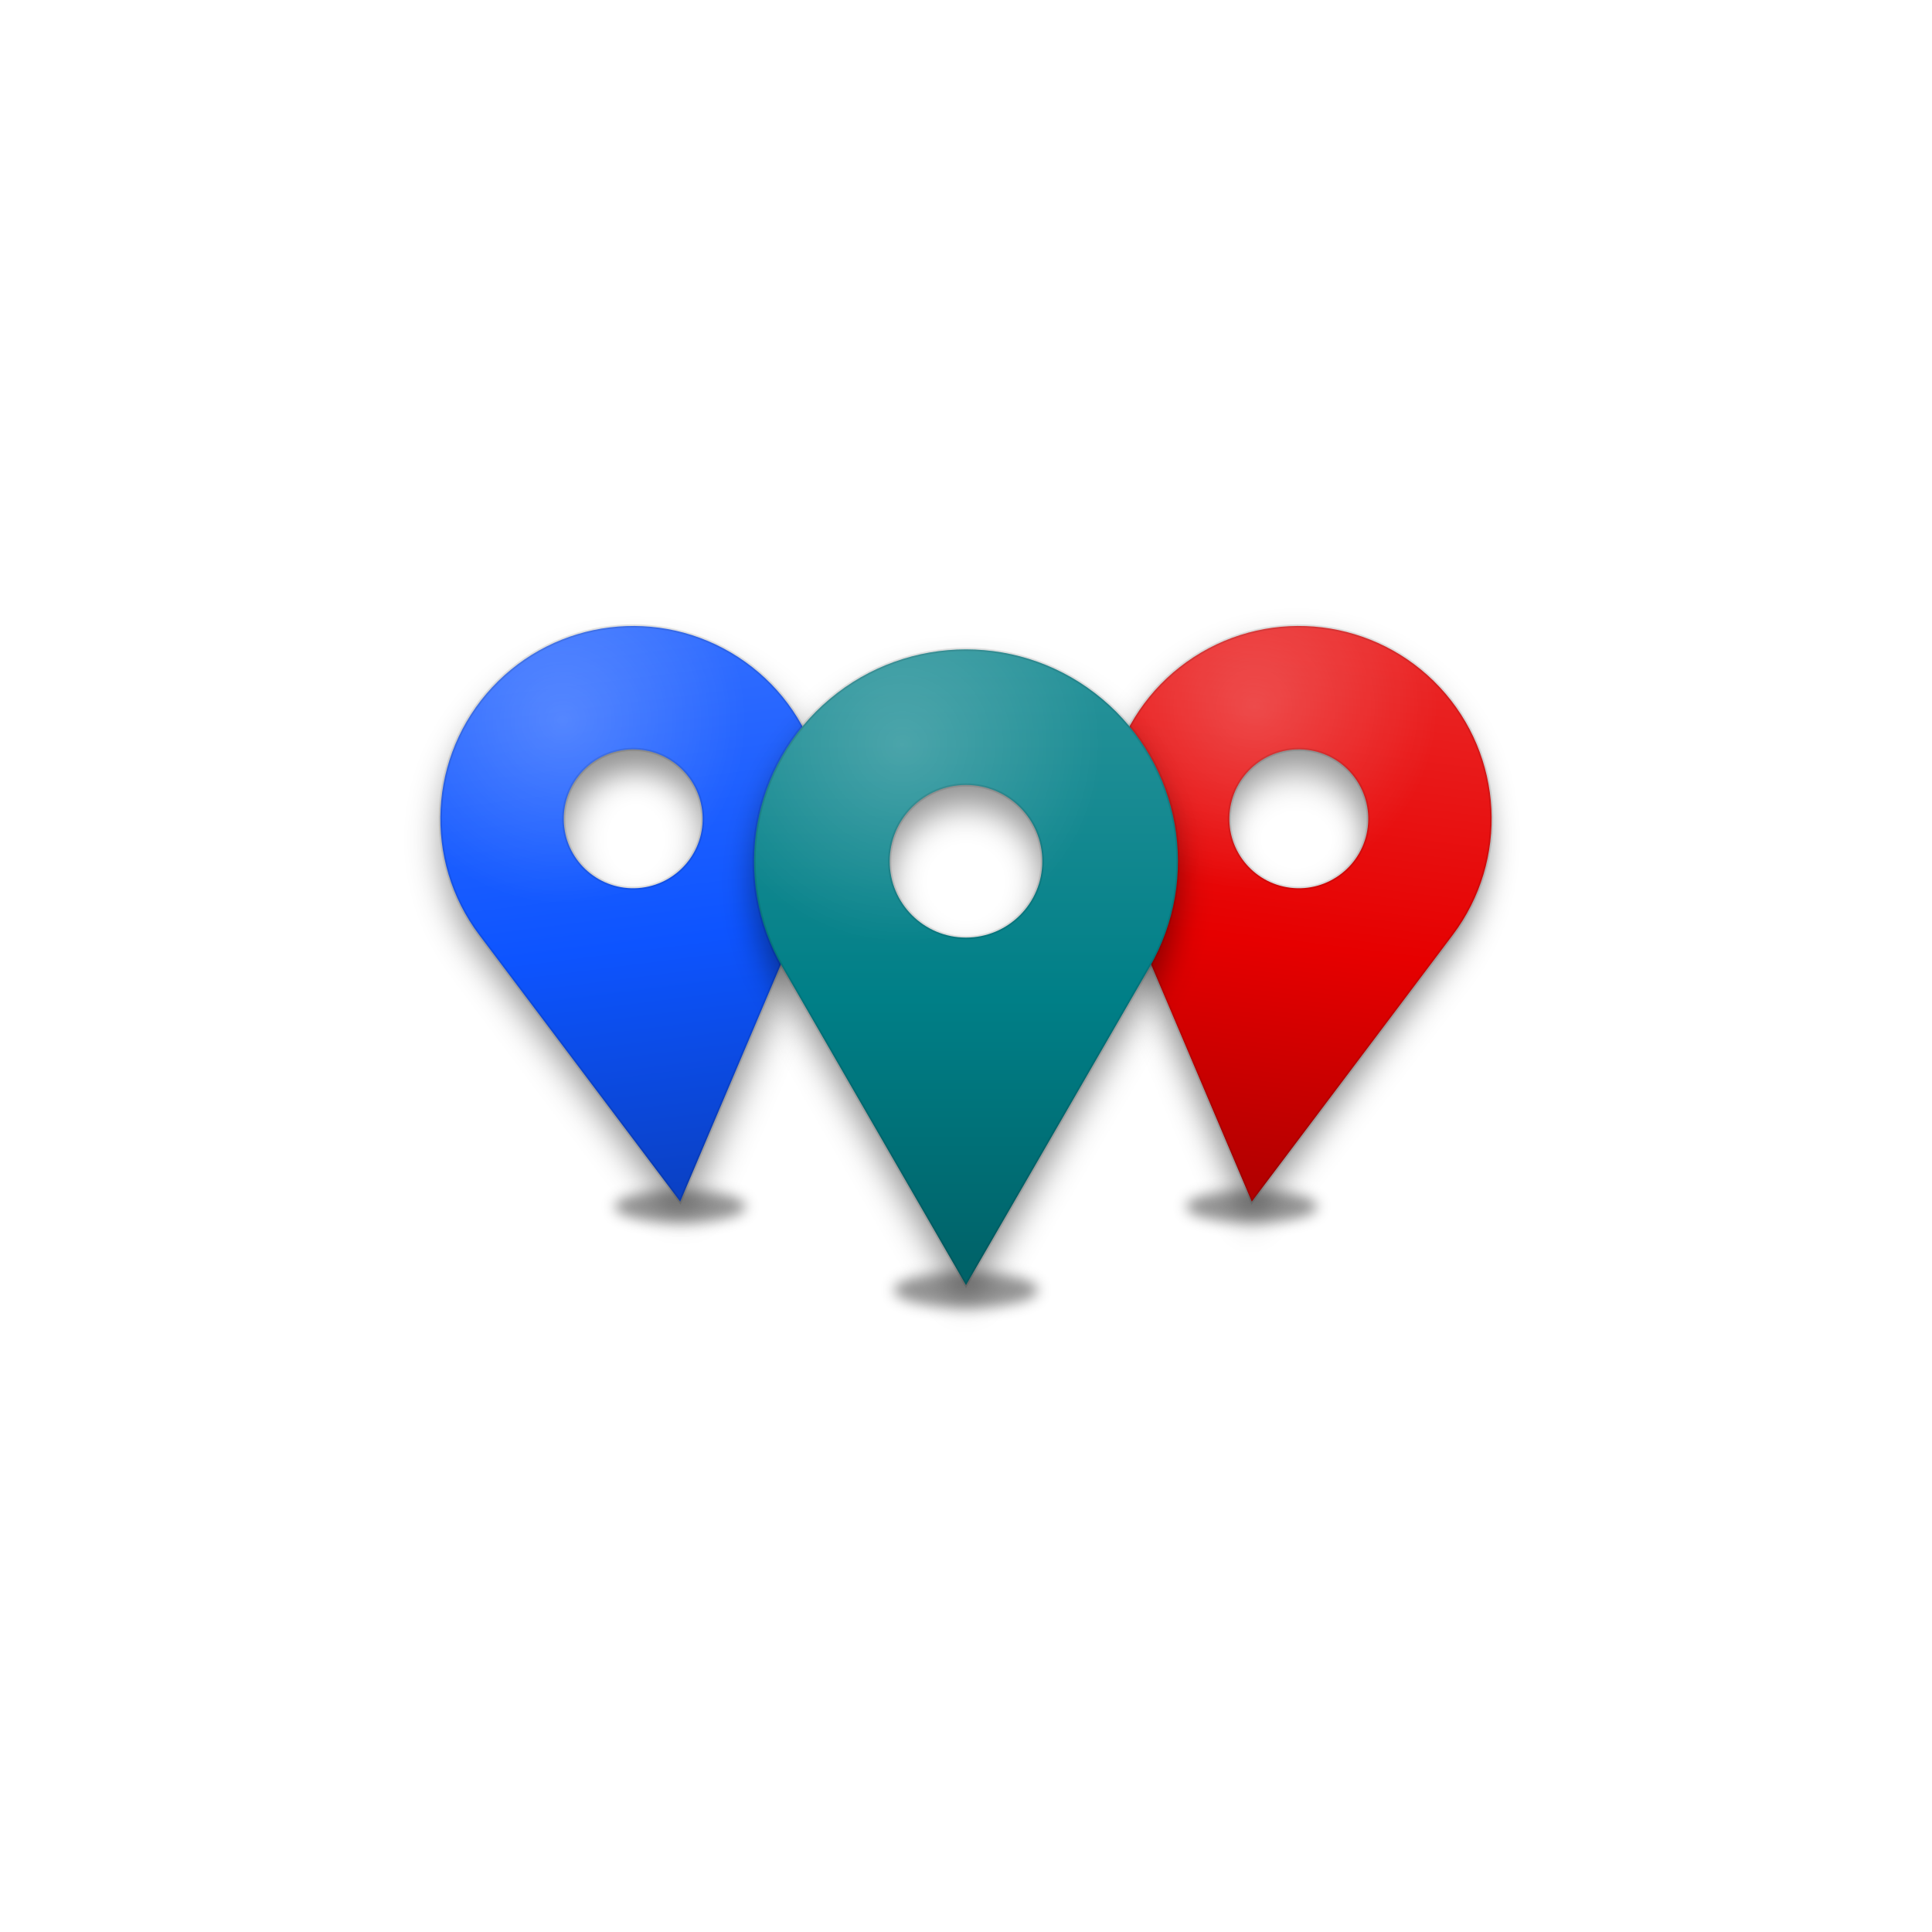
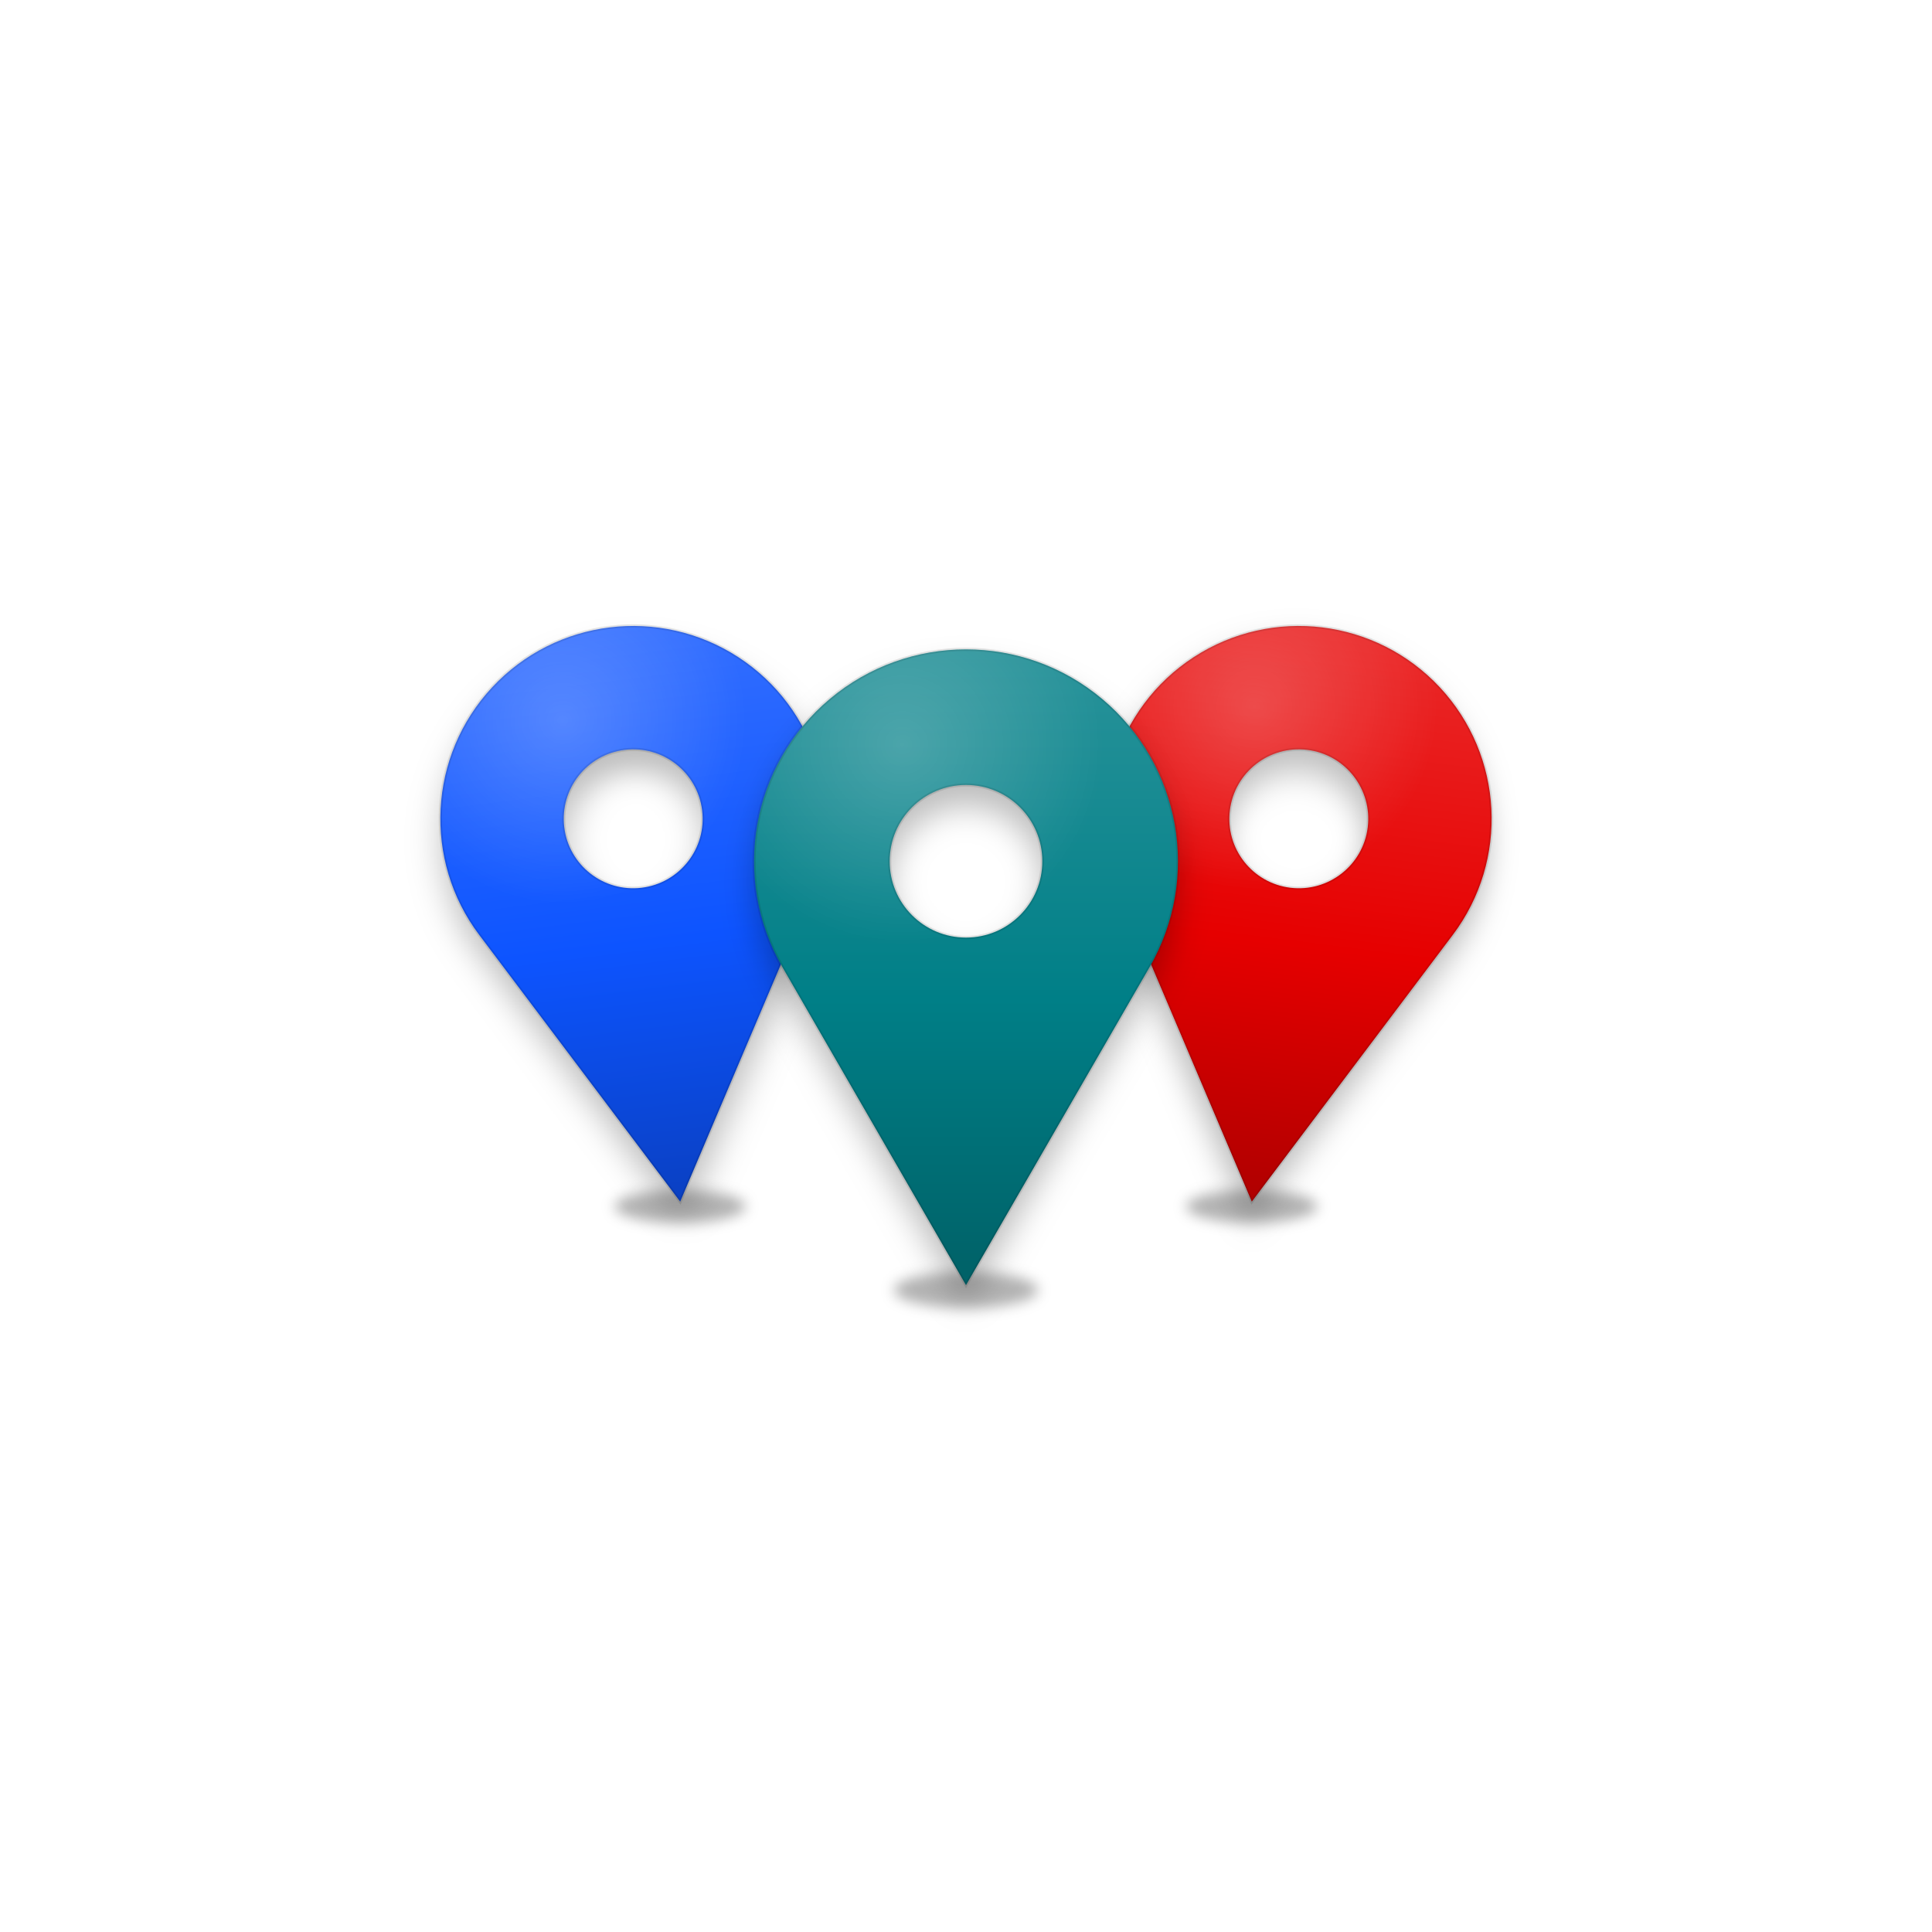
<svg xmlns="http://www.w3.org/2000/svg" viewBox="0 0 1024 1024" width="1024" height="1024">
  <defs>
    <filter id="sh" x="-40%" y="-40%" width="180%" height="180%">
      <feGaussianBlur stdDeviation="8.5" />
    </filter>
    <filter id="tip" x="-60%" y="-200%" width="220%" height="500%">
      <feGaussianBlur stdDeviation="3.4" />
    </filter>
    <linearGradient id="g_telstra" x1="0" y1="0" x2="0" y2="1">
      <stop offset="0" stop-color="#346FFF" />
      <stop offset="0.55" stop-color="#0D54FF" />
      <stop offset="1" stop-color="#0A40C2" />
    </linearGradient>
    <radialGradient id="hl_telstra" cx="329.86" cy="376.24" r="97.11" gradientUnits="userSpaceOnUse">
      <stop offset="0" stop-color="#FFFFFF" stop-opacity="0.20" />
      <stop offset="1" stop-color="#FFFFFF" stop-opacity="0" />
    </radialGradient>
    <linearGradient id="g_vodafone" x1="0" y1="0" x2="0" y2="1">
      <stop offset="0" stop-color="#EA2929" />
      <stop offset="0.55" stop-color="#E60000" />
      <stop offset="1" stop-color="#AF0000" />
    </linearGradient>
    <radialGradient id="hl_vodafone" cx="632.81" cy="376.24" r="97.11" gradientUnits="userSpaceOnUse">
      <stop offset="0" stop-color="#FFFFFF" stop-opacity="0.20" />
      <stop offset="1" stop-color="#FFFFFF" stop-opacity="0" />
    </radialGradient>
    <linearGradient id="g_optus" x1="0" y1="0" x2="0" y2="1">
      <stop offset="0" stop-color="#29939A" />
      <stop offset="0.55" stop-color="#007F87" />
      <stop offset="1" stop-color="#006167" />
    </linearGradient>
    <radialGradient id="hl_optus" cx="478.30" cy="394.71" r="106.72" gradientUnits="userSpaceOnUse">
      <stop offset="0" stop-color="#FFFFFF" stop-opacity="0.20" />
      <stop offset="1" stop-color="#FFFFFF" stop-opacity="0" />
    </radialGradient>
  </defs>
-   <ellipse cx="360.52" cy="639.46" rx="34.76" ry="8.69" fill="#000" opacity="0.42" filter="url(#tip)" />
+   <ellipse cx="360.52" cy="639.46" rx="34.76" ry="8.69" fill="#000" opacity="0.30" filter="url(#tip)" />
  <g transform="rotate(-7.0 360.52 636.90)">
-     <path d="M360.52 636.90 L272.00 483.57 A102.22 102.22 0 1 1 449.05 483.57 Z M323.72 432.46 a36.80 36.80 0 1 0 73.60 0 a36.80 36.80 0 1 0 -73.60 0 Z" fill="#000" fill-rule="evenodd" opacity="0.42" filter="url(#sh)" transform="translate(0 11.1)" />
+     <path d="M360.52 636.90 L272.00 483.57 A102.22 102.22 0 1 1 449.05 483.57 Z M323.72 432.46 a36.80 36.80 0 1 0 73.60 0 a36.80 36.80 0 1 0 -73.60 0 Z" fill="#000" fill-rule="evenodd" opacity="0.26" filter="url(#sh)" transform="translate(0 11.1)" />
  </g>
  <g transform="rotate(-7.0 360.52 636.90)">
    <path d="M360.52 636.90 L272.00 483.57 A102.22 102.22 0 1 1 449.05 483.57 Z M323.72 432.46 a36.80 36.80 0 1 0 73.60 0 a36.80 36.80 0 1 0 -73.60 0 Z" fill="url(#g_telstra)" fill-rule="evenodd" />
    <path d="M360.52 636.90 L272.00 483.57 A102.22 102.22 0 1 1 449.05 483.57 Z M323.72 432.46 a36.80 36.80 0 1 0 73.60 0 a36.80 36.80 0 1 0 -73.60 0 Z" fill="url(#hl_telstra)" fill-rule="evenodd" />
    <path d="M360.52 636.90 L272.00 483.57 A102.22 102.22 0 1 1 449.05 483.57 Z M323.72 432.46 a36.80 36.80 0 1 0 73.60 0 a36.80 36.80 0 1 0 -73.60 0 Z" fill="none" stroke="#000" stroke-opacity="0.10" stroke-width="1.7" />
  </g>
-   <ellipse cx="663.48" cy="639.46" rx="34.76" ry="8.69" fill="#000" opacity="0.42" filter="url(#tip)" />
+   <ellipse cx="663.48" cy="639.46" rx="34.76" ry="8.69" fill="#000" opacity="0.30" filter="url(#tip)" />
  <g transform="rotate(7.0 663.48 636.90)">
-     <path d="M663.48 636.90 L574.95 483.57 A102.22 102.22 0 1 1 752.00 483.57 Z M626.68 432.46 a36.80 36.80 0 1 0 73.60 0 a36.80 36.80 0 1 0 -73.60 0 Z" fill="#000" fill-rule="evenodd" opacity="0.42" filter="url(#sh)" transform="translate(0 11.1)" />
+     <path d="M663.48 636.90 L574.95 483.57 A102.22 102.22 0 1 1 752.00 483.57 Z M626.68 432.46 a36.80 36.80 0 1 0 73.60 0 a36.80 36.80 0 1 0 -73.60 0 Z" fill="#000" fill-rule="evenodd" opacity="0.26" filter="url(#sh)" transform="translate(0 11.1)" />
  </g>
  <g transform="rotate(7.0 663.48 636.90)">
    <path d="M663.48 636.90 L574.95 483.57 A102.22 102.22 0 1 1 752.00 483.57 Z M626.68 432.46 a36.80 36.80 0 1 0 73.60 0 a36.80 36.80 0 1 0 -73.60 0 Z" fill="url(#g_vodafone)" fill-rule="evenodd" />
    <path d="M663.48 636.90 L574.95 483.57 A102.22 102.22 0 1 1 752.00 483.57 Z M626.68 432.46 a36.80 36.80 0 1 0 73.60 0 a36.80 36.80 0 1 0 -73.60 0 Z" fill="url(#hl_vodafone)" fill-rule="evenodd" />
    <path d="M663.48 636.90 L574.95 483.57 A102.22 102.22 0 1 1 752.00 483.57 Z M626.68 432.46 a36.80 36.80 0 1 0 73.60 0 a36.80 36.80 0 1 0 -73.60 0 Z" fill="none" stroke="#000" stroke-opacity="0.10" stroke-width="1.7" />
  </g>
-   <ellipse cx="512.00" cy="683.71" rx="38.19" ry="9.55" fill="#000" opacity="0.42" filter="url(#tip)" />
+   <ellipse cx="512.00" cy="683.71" rx="38.19" ry="9.55" fill="#000" opacity="0.30" filter="url(#tip)" />
  <g>
-     <path d="M512.00 681.16 L414.72 512.66 A112.33 112.33 0 1 1 609.28 512.66 Z M471.56 456.49 a40.44 40.44 0 1 0 80.88 0 a40.44 40.44 0 1 0 -80.88 0 Z" fill="#000" fill-rule="evenodd" opacity="0.42" filter="url(#sh)" transform="translate(0 11.1)" />
+     <path d="M512.00 681.16 L414.72 512.66 A112.33 112.33 0 1 1 609.28 512.66 Z M471.56 456.49 a40.44 40.44 0 1 0 80.88 0 a40.44 40.44 0 1 0 -80.88 0 Z" fill="#000" fill-rule="evenodd" opacity="0.26" filter="url(#sh)" transform="translate(0 11.1)" />
  </g>
  <g>
    <path d="M512.00 681.16 L414.72 512.66 A112.33 112.33 0 1 1 609.28 512.66 Z M471.56 456.49 a40.44 40.44 0 1 0 80.88 0 a40.44 40.44 0 1 0 -80.88 0 Z" fill="url(#g_optus)" fill-rule="evenodd" />
    <path d="M512.00 681.16 L414.72 512.66 A112.33 112.33 0 1 1 609.28 512.66 Z M471.56 456.49 a40.44 40.44 0 1 0 80.88 0 a40.44 40.44 0 1 0 -80.88 0 Z" fill="url(#hl_optus)" fill-rule="evenodd" />
    <path d="M512.00 681.16 L414.72 512.66 A112.33 112.33 0 1 1 609.28 512.66 Z M471.56 456.49 a40.44 40.44 0 1 0 80.88 0 a40.44 40.44 0 1 0 -80.88 0 Z" fill="none" stroke="#000" stroke-opacity="0.10" stroke-width="1.7" />
  </g>
</svg>
